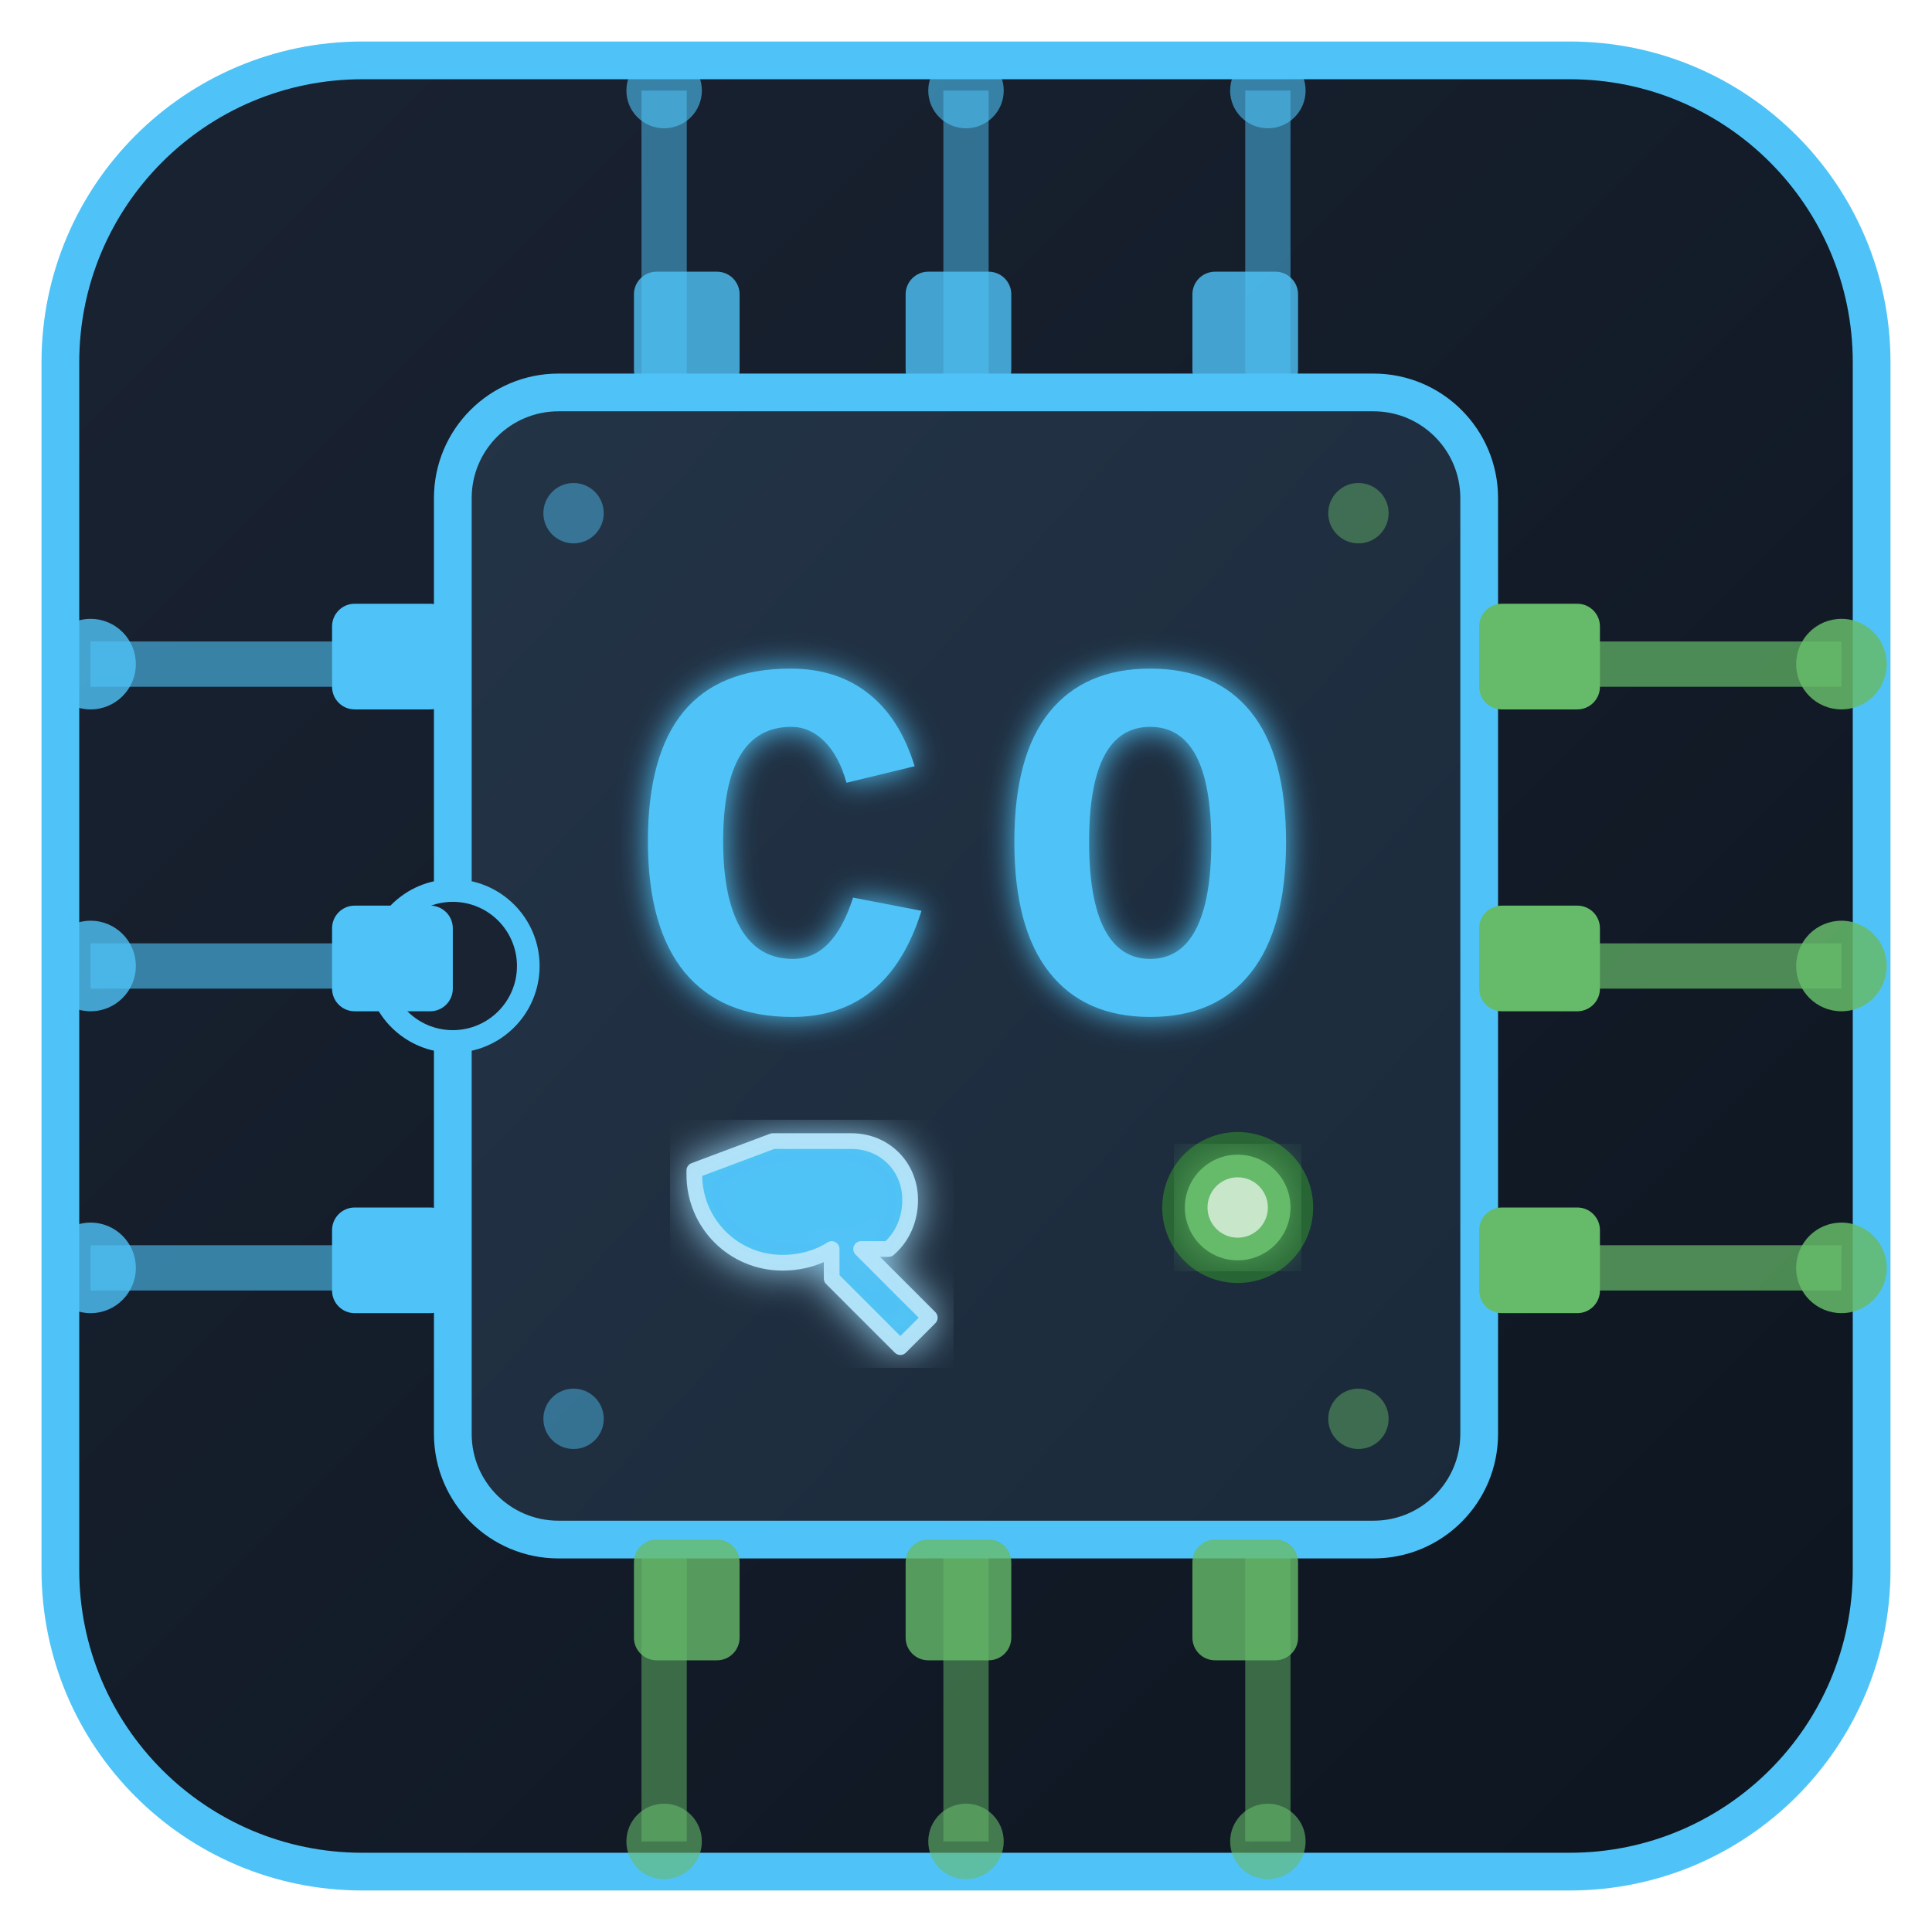
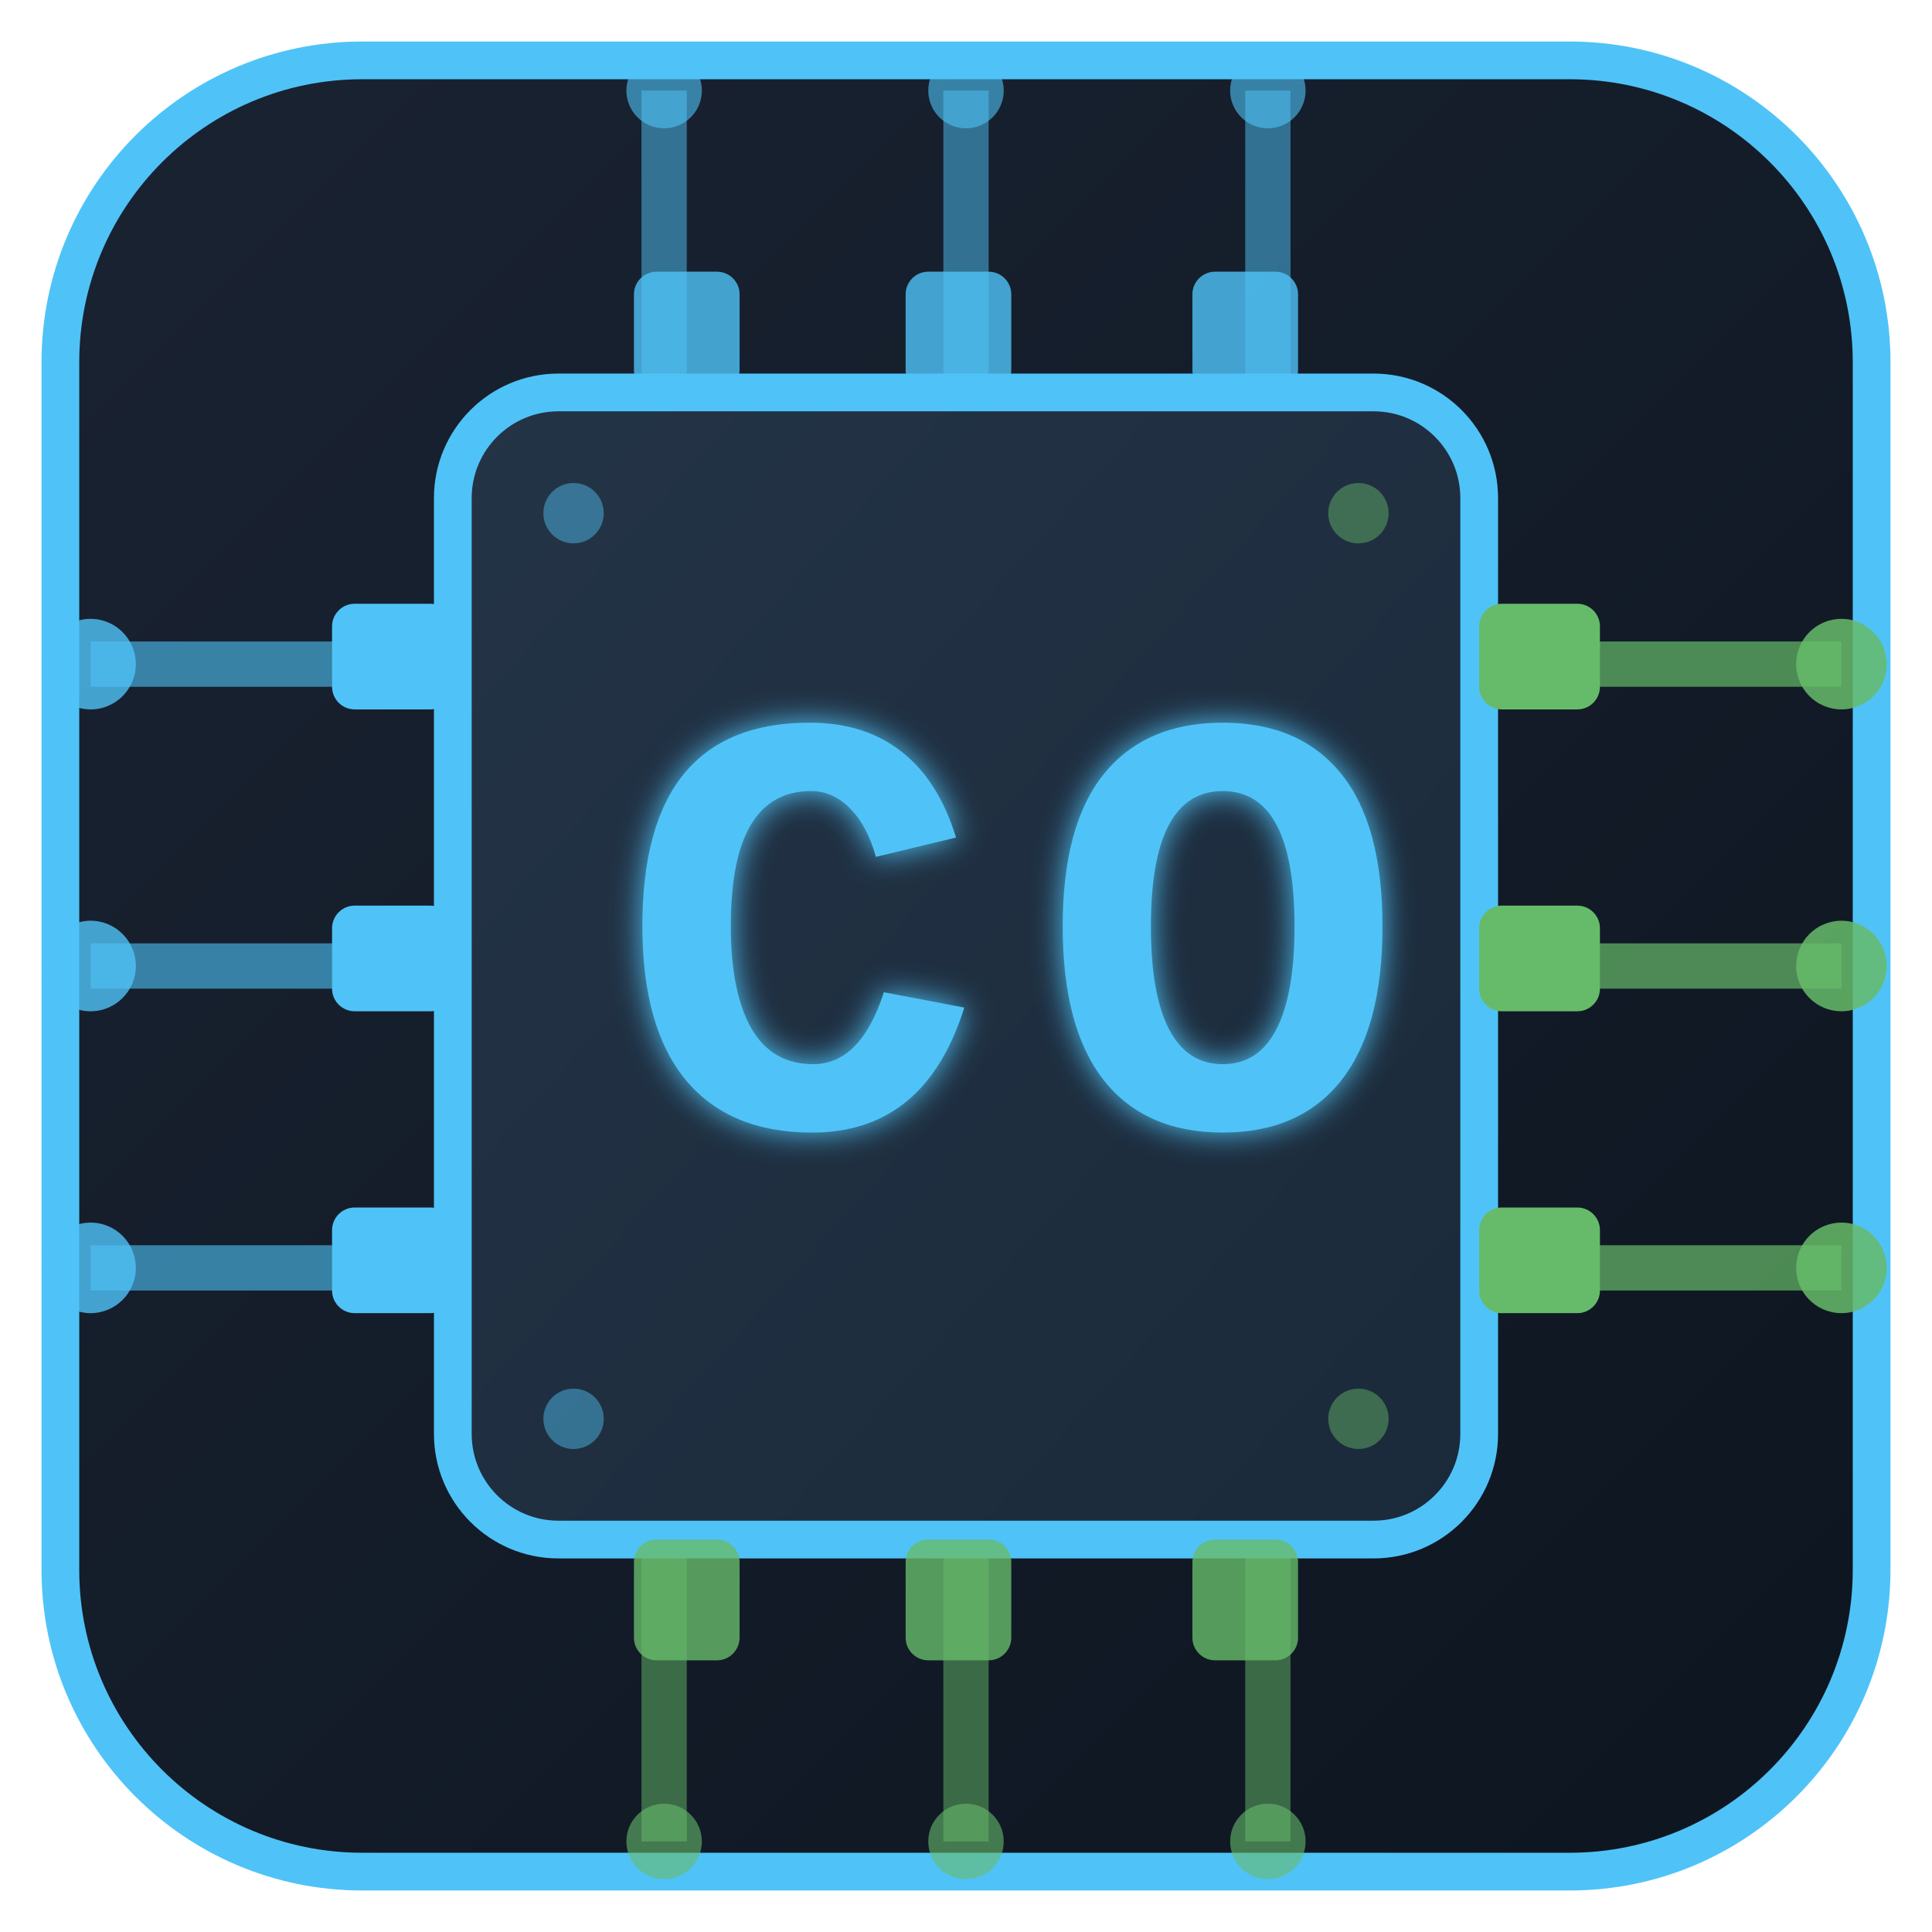
<svg xmlns="http://www.w3.org/2000/svg" viewBox="0 0 128 128" width="128" height="128">
  <defs>
    <linearGradient id="bgGrad" x1="0%" y1="0%" x2="100%" y2="100%">
      <stop offset="0%" style="stop-color:#1a2332" />
      <stop offset="100%" style="stop-color:#0d1520" />
    </linearGradient>
    <linearGradient id="chipGrad" x1="0%" y1="0%" x2="100%" y2="100%">
      <stop offset="0%" style="stop-color:#243447" />
      <stop offset="100%" style="stop-color:#1a2a3a" />
    </linearGradient>
    <filter id="glow">
      <feGaussianBlur stdDeviation="2" result="blur" />
      <feMerge>
        <feMergeNode in="blur" />
        <feMergeNode in="SourceGraphic" />
      </feMerge>
    </filter>
    <filter id="softGlow">
      <feGaussianBlur stdDeviation="1" result="blur" />
      <feMerge>
        <feMergeNode in="blur" />
        <feMergeNode in="SourceGraphic" />
      </feMerge>
    </filter>
  </defs>
  <rect x="4" y="4" width="120" height="120" rx="20" ry="20" fill="url(#bgGrad)" stroke="#4FC3F7" stroke-width="2.5" />
  <line x1="6" y1="44" x2="30" y2="44" stroke="#4FC3F7" stroke-width="3" opacity="0.6" />
  <line x1="6" y1="64" x2="30" y2="64" stroke="#4FC3F7" stroke-width="3" opacity="0.6" />
  <line x1="6" y1="84" x2="30" y2="84" stroke="#4FC3F7" stroke-width="3" opacity="0.6" />
  <line x1="98" y1="44" x2="122" y2="44" stroke="#66BB6A" stroke-width="3" opacity="0.7" />
  <line x1="98" y1="64" x2="122" y2="64" stroke="#66BB6A" stroke-width="3" opacity="0.7" />
  <line x1="98" y1="84" x2="122" y2="84" stroke="#66BB6A" stroke-width="3" opacity="0.7" />
  <line x1="44" y1="6" x2="44" y2="26" stroke="#4FC3F7" stroke-width="3" opacity="0.5" />
  <line x1="64" y1="6" x2="64" y2="26" stroke="#4FC3F7" stroke-width="3" opacity="0.5" />
  <line x1="84" y1="6" x2="84" y2="26" stroke="#4FC3F7" stroke-width="3" opacity="0.5" />
  <line x1="44" y1="102" x2="44" y2="122" stroke="#66BB6A" stroke-width="3" opacity="0.5" />
  <line x1="64" y1="102" x2="64" y2="122" stroke="#66BB6A" stroke-width="3" opacity="0.5" />
  <line x1="84" y1="102" x2="84" y2="122" stroke="#66BB6A" stroke-width="3" opacity="0.5" />
  <circle cx="6" cy="44" r="3" fill="#4FC3F7" opacity="0.8" />
  <circle cx="6" cy="64" r="3" fill="#4FC3F7" opacity="0.8" />
  <circle cx="6" cy="84" r="3" fill="#4FC3F7" opacity="0.8" />
  <circle cx="44" cy="6" r="2.5" fill="#4FC3F7" opacity="0.6" />
  <circle cx="64" cy="6" r="2.5" fill="#4FC3F7" opacity="0.6" />
  <circle cx="84" cy="6" r="2.5" fill="#4FC3F7" opacity="0.6" />
  <circle cx="122" cy="44" r="3" fill="#66BB6A" opacity="0.85" />
  <circle cx="122" cy="64" r="3" fill="#66BB6A" opacity="0.85" />
  <circle cx="122" cy="84" r="3" fill="#66BB6A" opacity="0.85" />
  <circle cx="44" cy="122" r="2.5" fill="#66BB6A" opacity="0.6" />
  <circle cx="64" cy="122" r="2.5" fill="#66BB6A" opacity="0.6" />
  <circle cx="84" cy="122" r="2.5" fill="#66BB6A" opacity="0.6" />
  <rect x="30" y="26" width="68" height="76" rx="7" ry="7" fill="url(#chipGrad)" stroke="#4FC3F7" stroke-width="2.5" />
-   <circle cx="30" cy="64" r="5" fill="#1a2332" stroke="#4FC3F7" stroke-width="1.5" />
  <rect x="22" y="40" width="8" height="7" rx="1.5" fill="#4FC3F7" />
  <rect x="22" y="60" width="8" height="7" rx="1.5" fill="#4FC3F7" />
  <rect x="22" y="80" width="8" height="7" rx="1.5" fill="#4FC3F7" />
  <rect x="98" y="40" width="8" height="7" rx="1.5" fill="#66BB6A" />
  <rect x="98" y="60" width="8" height="7" rx="1.5" fill="#66BB6A" />
  <rect x="98" y="80" width="8" height="7" rx="1.5" fill="#66BB6A" />
  <rect x="42" y="18" width="7" height="8" rx="1.5" fill="#4FC3F7" opacity="0.8" />
  <rect x="60" y="18" width="7" height="8" rx="1.5" fill="#4FC3F7" opacity="0.8" />
  <rect x="79" y="18" width="7" height="8" rx="1.5" fill="#4FC3F7" opacity="0.8" />
  <rect x="42" y="102" width="7" height="8" rx="1.5" fill="#66BB6A" opacity="0.8" />
  <rect x="60" y="102" width="7" height="8" rx="1.5" fill="#66BB6A" opacity="0.8" />
  <rect x="79" y="102" width="7" height="8" rx="1.5" fill="#66BB6A" opacity="0.8" />
-   <text x="64" y="58" font-family="'Consolas','Courier New','Arial Black',sans-serif" font-size="34" font-weight="900" fill="#4FC3F7" text-anchor="middle" dominant-baseline="central" letter-spacing="4" filter="url(#softGlow)">CO</text>
-   <circle cx="82" cy="80" r="5" fill="#2E7D32" opacity="0.7" />
-   <circle cx="82" cy="80" r="3.5" fill="#66BB6A" filter="url(#glow)" />
-   <circle cx="82" cy="80" r="2" fill="#C8E6C9" />
-   <g transform="translate(33, 73) scale(1.3)" filter="url(#softGlow)">
-     <path d="M14,2 L18,2 C19.7,2 21,3.3 21,5 C21,6 20.6,6.9 19.9,7.5 L18.5,7.5 L22,11 L20.5,12.5 L17,9 L17,7.5 C16.4,7.9 15.5,8.2 14.5,8.2 C12,8.2 10,6.2 10,3.7 L10,3.5 L14,2 Z" fill="#4FC3F7" stroke="#B3E5FC" stroke-width="0.8" stroke-linejoin="round" opacity="0.95" />
-   </g>
+   <text x="67" y="64" font-family="'Consolas','Courier New','Arial Black',sans-serif" font-size="40" font-weight="900" fill="#4FC3F7" text-anchor="middle" dominant-baseline="central" letter-spacing="4" filter="url(#softGlow)">CO</text>
  <circle cx="38" cy="34" r="2" fill="#4FC3F7" opacity="0.45" />
  <circle cx="90" cy="34" r="2" fill="#66BB6A" opacity="0.45" />
  <circle cx="38" cy="94" r="2" fill="#4FC3F7" opacity="0.45" />
  <circle cx="90" cy="94" r="2" fill="#66BB6A" opacity="0.45" />
</svg>
